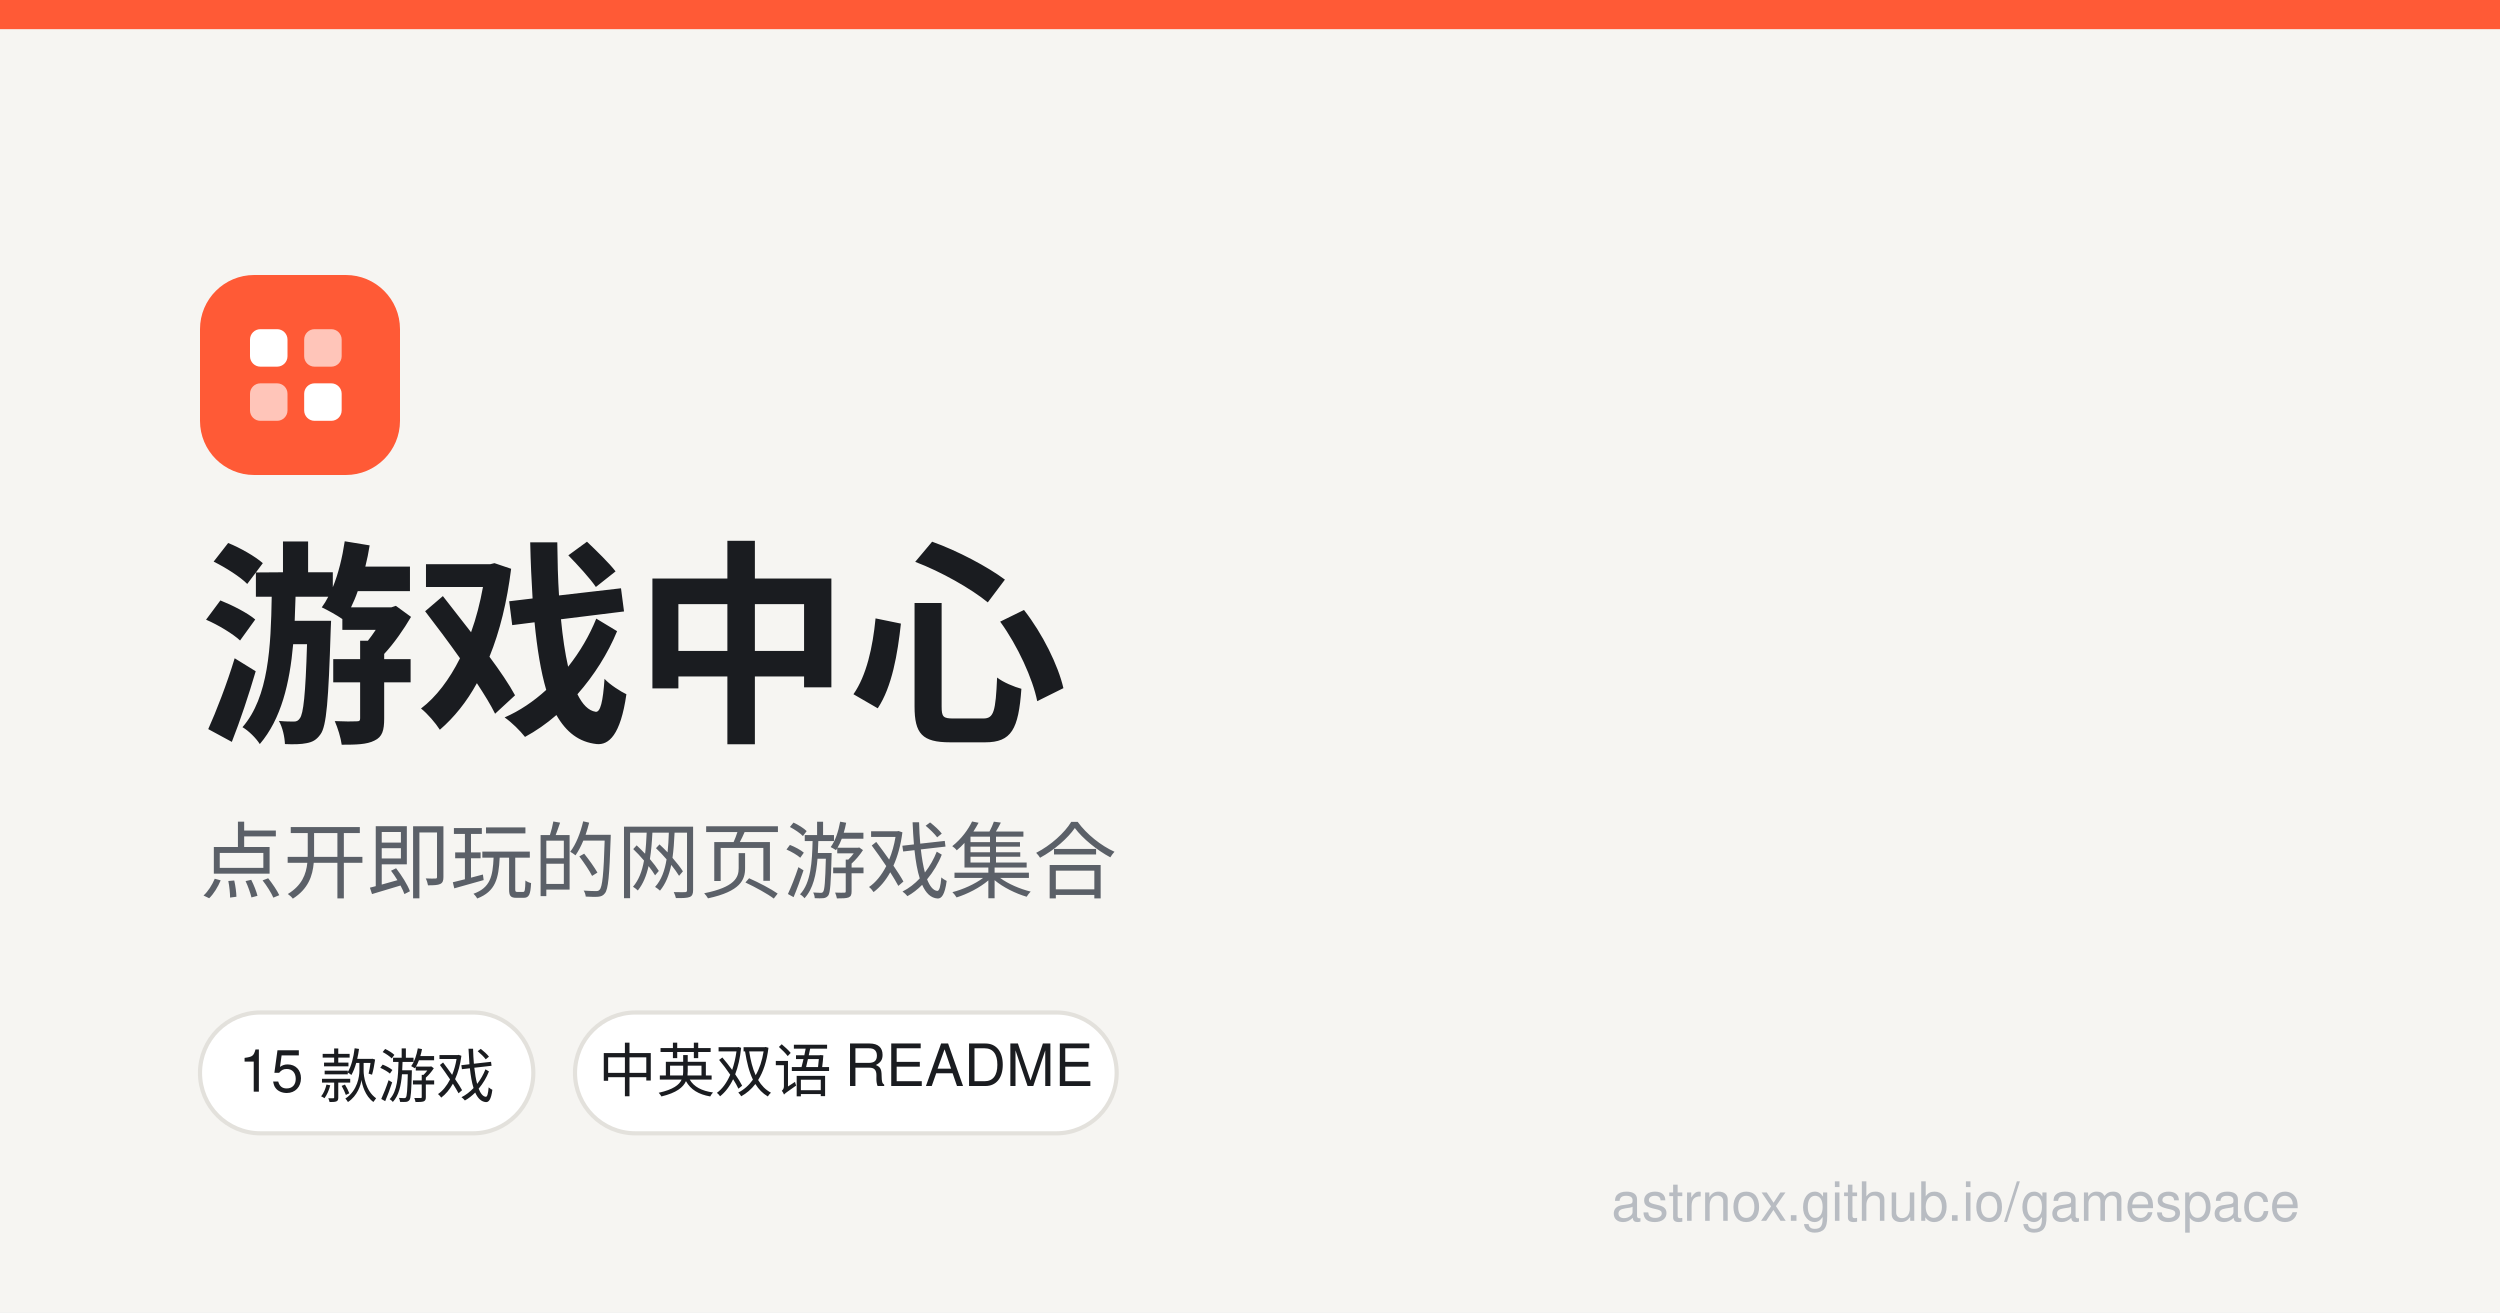
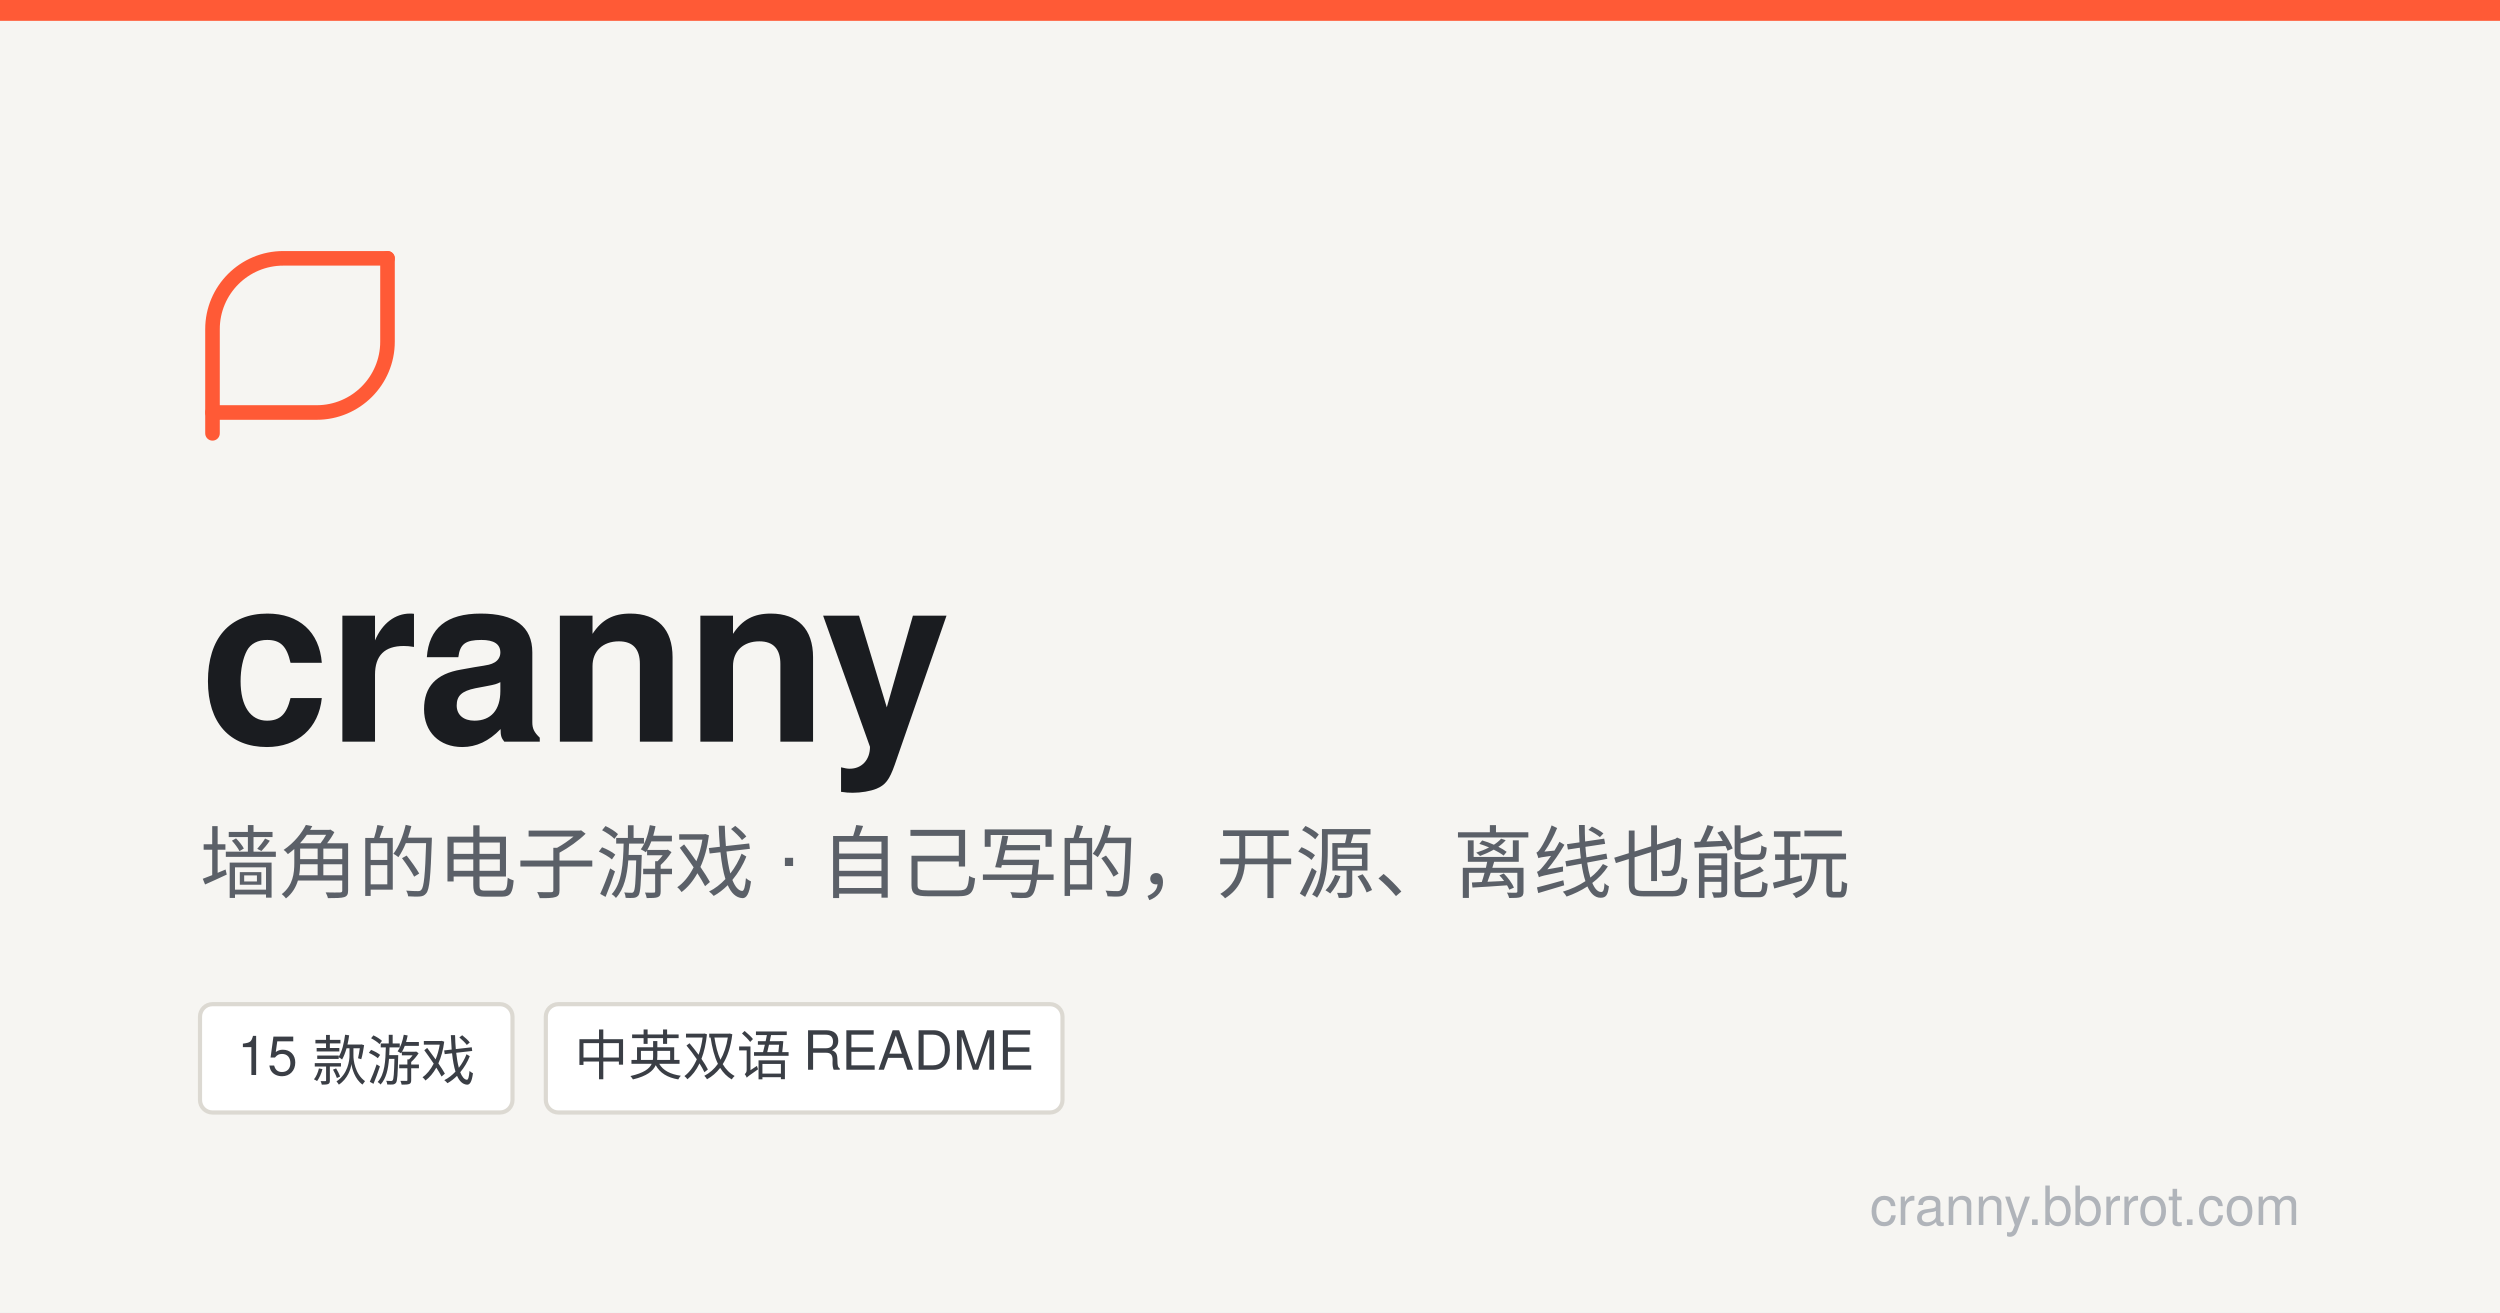
<svg xmlns="http://www.w3.org/2000/svg" viewBox="0 0 1200 630" width="1200" height="630">
  <rect width="1200" height="630" fill="#F6F5F2" />
-   <rect x="0" y="0" width="1200" height="14" fill="#FF5A36" />
-   <g transform="translate(96 132)">
-     <rect x="0" y="0" width="96" height="96" rx="26" fill="#FF5A36" />
-     <g fill="#FFFFFF" transform="translate(24 26)">
-       <rect x="0" y="0" width="18" height="18" rx="5" />
-       <rect x="26" y="0" width="18" height="18" rx="5" opacity="0.65" />
-       <rect x="0" y="26" width="18" height="18" rx="5" opacity="0.65" />
-       <rect x="26" y="26" width="18" height="18" rx="5" />
-     </g>
+   <rect x="0" y="0" width="1200" height="10" fill="#FF5A36" />
+   <g transform="translate(96 118)" fill="none" stroke="#FF5A36" stroke-width="7" stroke-linecap="round" stroke-linejoin="round">
+     <path d="M6 90V40a34 34 0 0 1 34-34h50" />
+     <path d="M90 6v40a34 34 0 0 1-34 34H6" />
  </g>
-   <text x="96" y="348" font-family="-apple-system,Segoe UI,Helvetica,sans-serif" font-size="104" font-weight="700" fill="#1A1C20">游戏中心</text>
-   <text x="96" y="428" font-family="-apple-system,Segoe UI,Helvetica,sans-serif" font-size="40" font-weight="500" fill="#5B6068">点开即玩的网页游戏集合</text>
-   <g font-family="-apple-system,Segoe UI,Helvetica,sans-serif" font-size="28" fill="#1A1C20">
-     <rect x="96" y="486" width="160" height="58" rx="29" fill="#FFFFFF" stroke="#E3E1DC" stroke-width="2" />
-     <text x="176" y="524" text-anchor="middle">15 款游戏</text>
-     <rect x="276" y="486" width="260" height="58" rx="29" fill="#FFFFFF" stroke="#E3E1DC" stroke-width="2" />
-     <text x="406" y="524" text-anchor="middle">中英双语 README</text>
+   <text x="96" y="356" font-family="-apple-system,Segoe UI,Helvetica,sans-serif" font-size="112" font-weight="600" fill="#1A1C20" letter-spacing="-1">cranny</text>
+   <text x="96" y="428" font-family="-apple-system,Segoe UI,Helvetica,sans-serif" font-size="38" font-weight="400" fill="#5B6068">墙角的电子游戏 · 自己写的，开源、离线也能玩</text>
+   <g font-family="-apple-system,Segoe UI,Helvetica,sans-serif" font-size="26" fill="#3A3E45">
+     <rect x="96" y="482" width="150" height="52" rx="6" fill="#FFFFFF" stroke="#DCD9D2" stroke-width="2" />
+     <text x="171" y="516" text-anchor="middle">15 款游戏</text>
+     <rect x="262" y="482" width="248" height="52" rx="6" fill="#FFFFFF" stroke="#DCD9D2" stroke-width="2" />
+     <text x="386" y="516" text-anchor="middle">中英双语 README</text>
  </g>
-   <text x="1104" y="586" text-anchor="end" font-family="-apple-system,Segoe UI,Helvetica,sans-serif" font-size="26" fill="#B8BCC2">astrnox.github.io/gamespace</text>
+   <text x="1104" y="588" text-anchor="end" font-family="-apple-system,Segoe UI,Helvetica,sans-serif" font-size="26" fill="#B0B4BA">cranny.bbrrot.com</text>
</svg>
